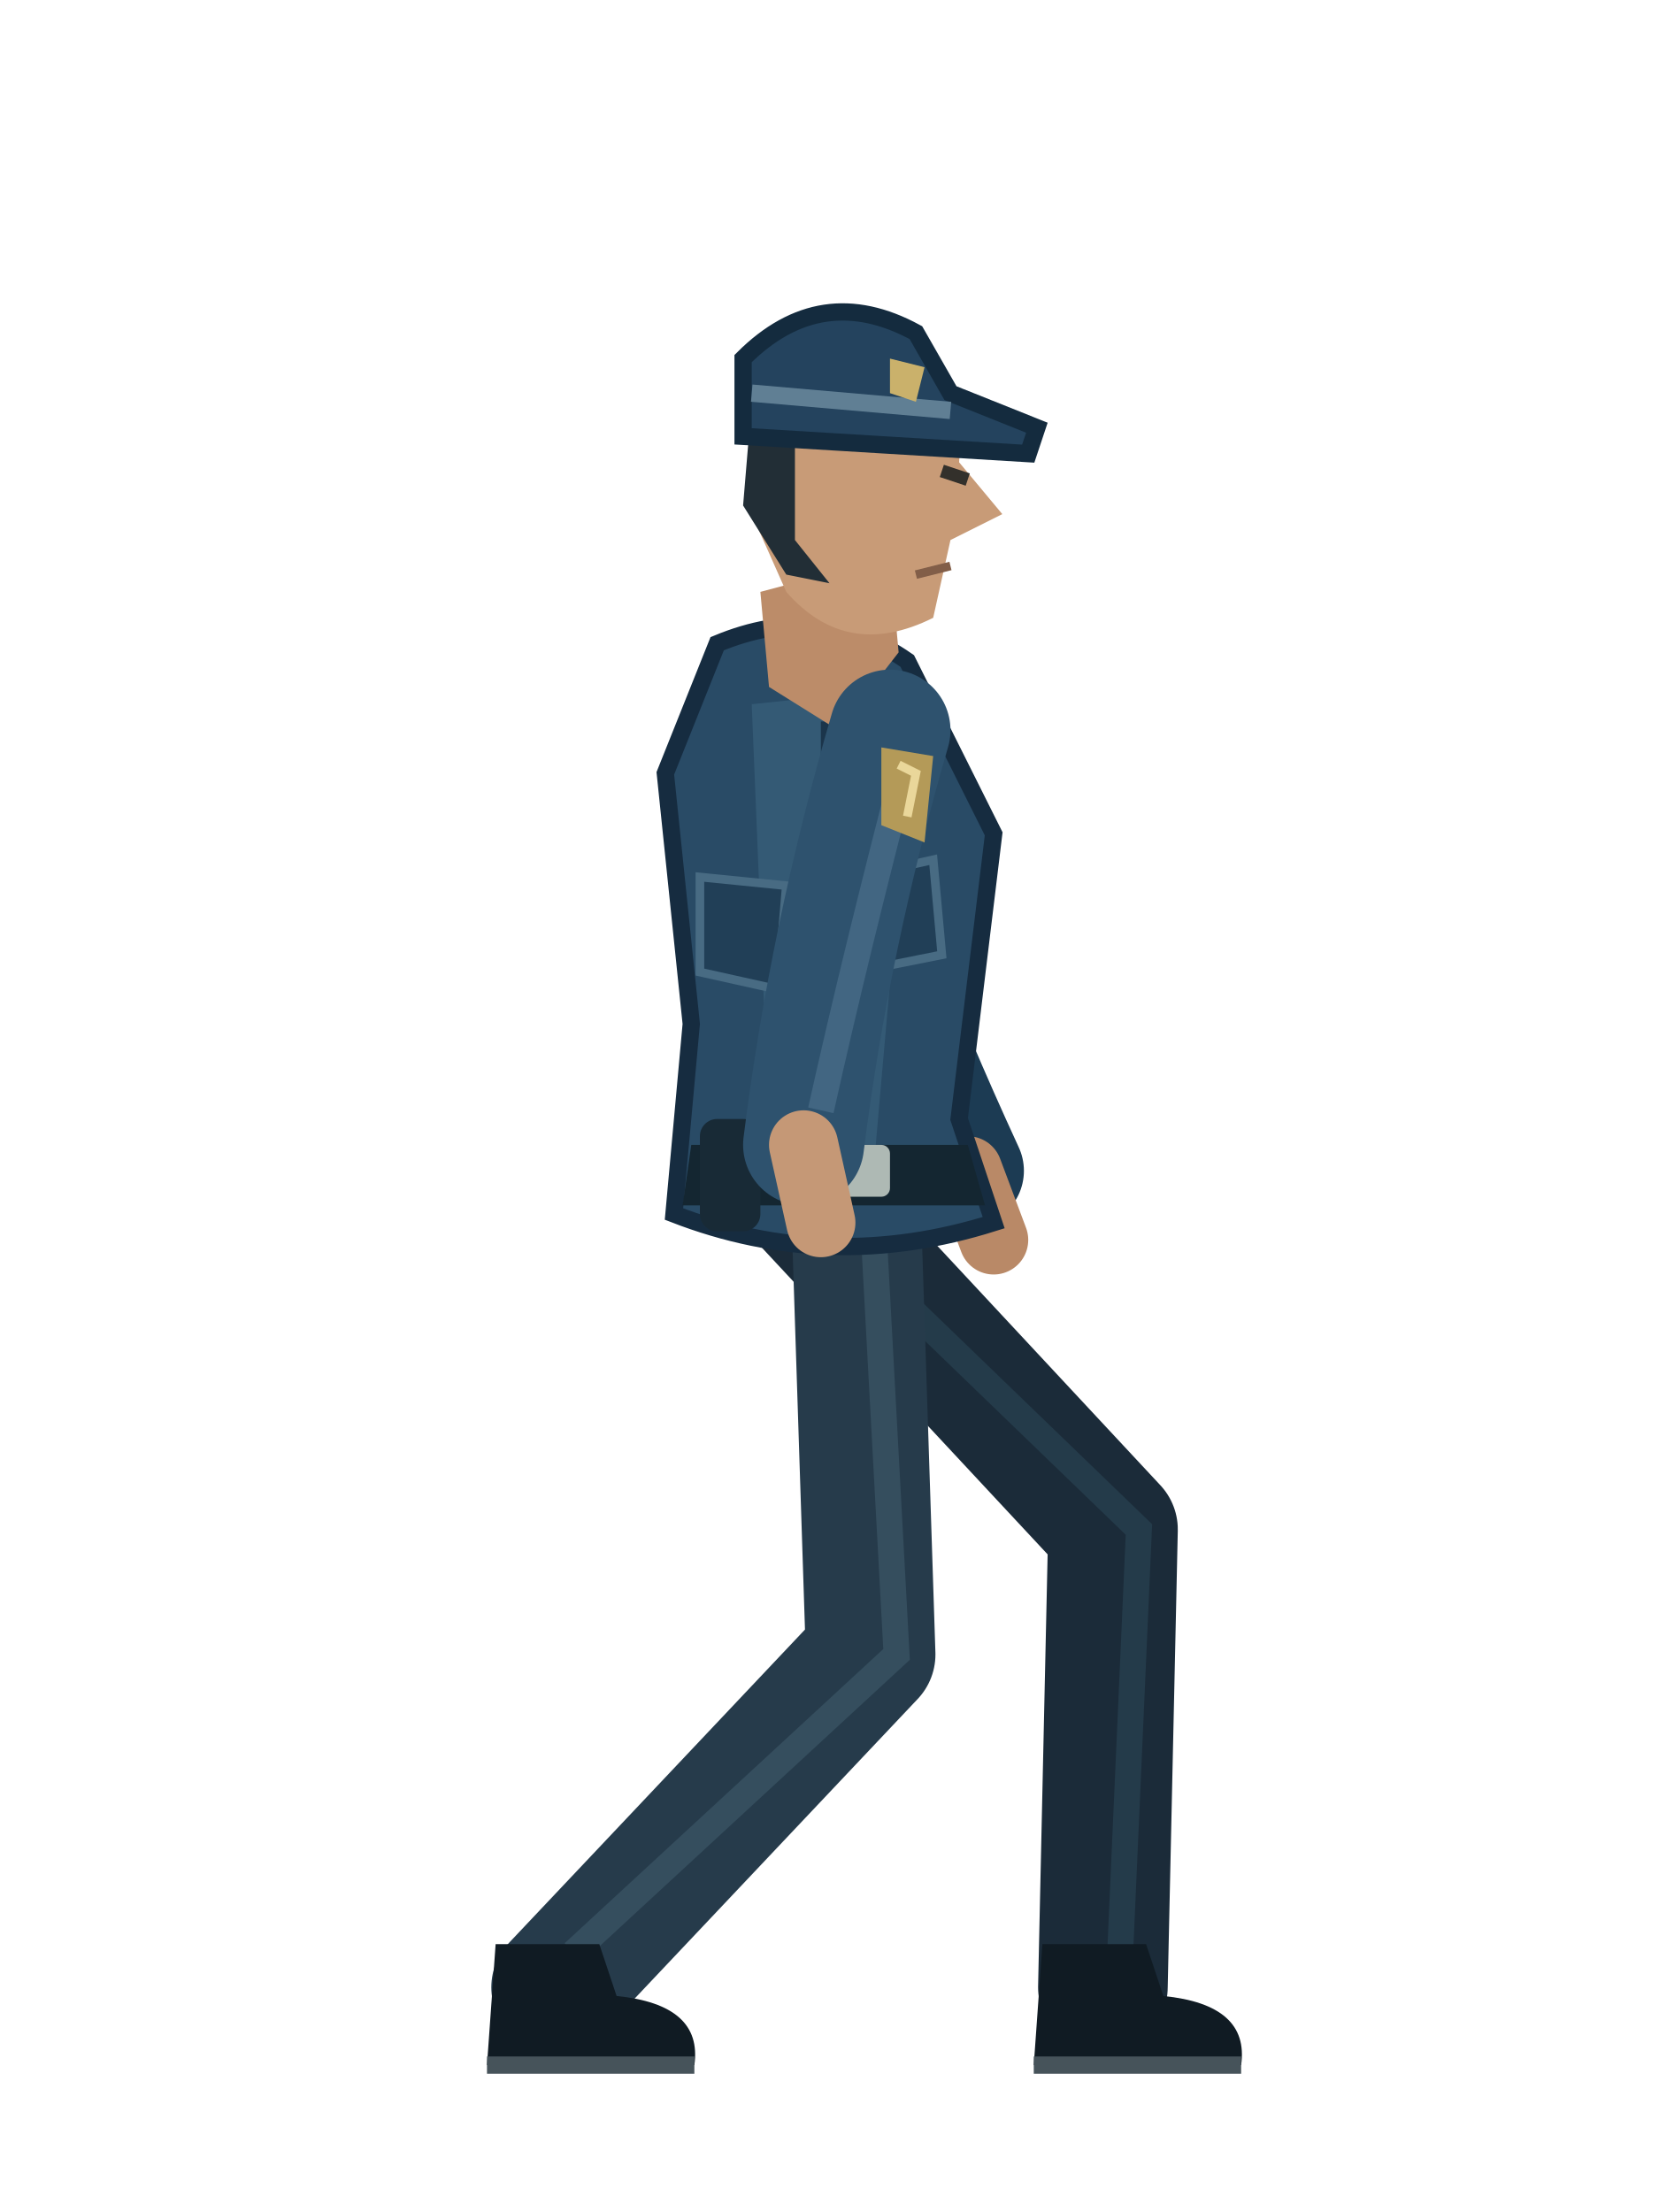
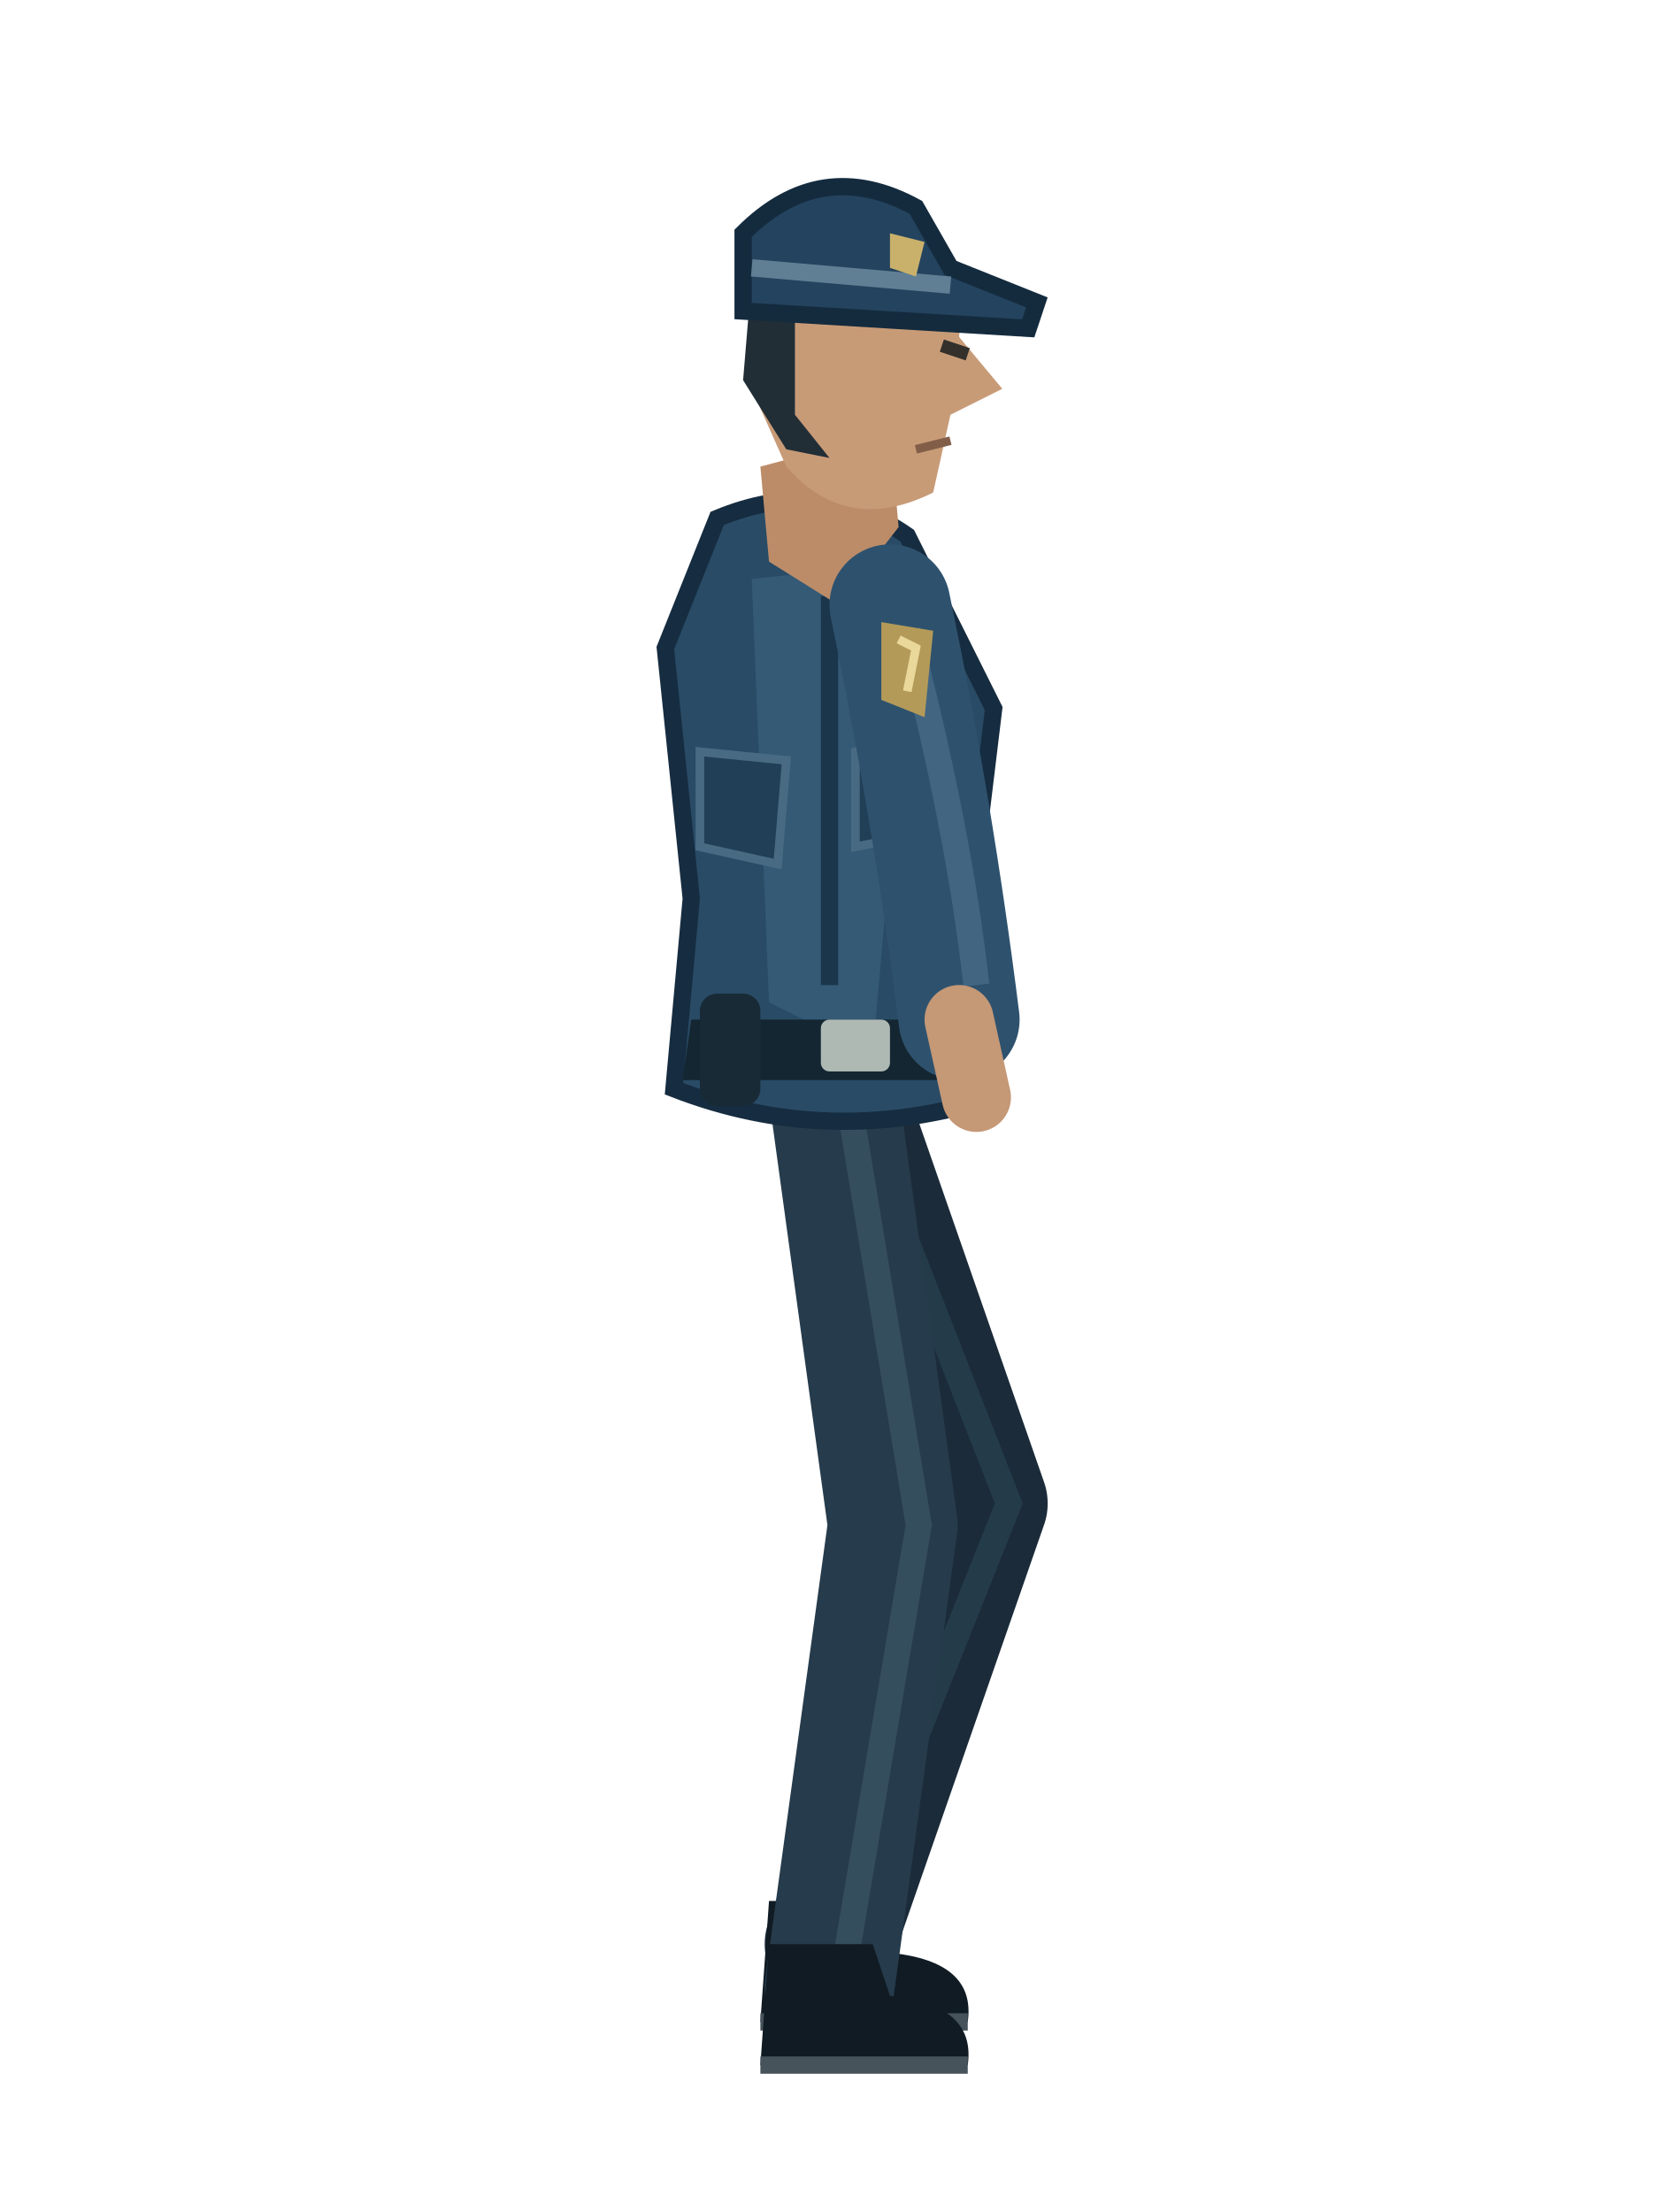
<svg xmlns="http://www.w3.org/2000/svg" width="192" height="256" viewBox="0 0 192 256" role="img" aria-label="Guard walking frame 6">
  <g id="far-arm">
-     <path d="M92 83.5 Q100.0 109.5 112.0 135.5" fill="none" stroke="#1c3b53" stroke-width="13" stroke-linecap="round" />
-     <path d="M112.0 135.5 l3 8" stroke="#b98967" stroke-width="8" stroke-linecap="round" />
+     <path d="M92 69.0 Q88.0 95.0 94.0 121.0" fill="none" stroke="#1c3b53" stroke-width="13" stroke-linecap="round" />
+     <path d="M94.0 121.0 l3 8" stroke="#b98967" stroke-width="8" stroke-linecap="round" />
  </g>
  <g id="far-leg">
-     <path d="M92.00 137.50 L128.81 177.01 L127.64 230.00" fill="none" stroke="#1b2b39" stroke-width="15" stroke-linecap="round" stroke-linejoin="round" />
-     <path d="M94.00 140.50 L131.81 177.01 L129.64 226.00" fill="none" stroke="#243b4a" stroke-width="3" />
-     <path d="M120.64 225.00 L132.64 225.00 L134.64 231.00 Q144.64 232.00 143.64 239.00 L119.64 239.00 Z" fill="#101b23" />
-     <path d="M119.64 239.00 H143.64" stroke="#46535a" stroke-width="2" />
+     <path d="M96.00 123.00 L113.75 174.00 L96.00 225.00" fill="none" stroke="#1b2b39" stroke-width="15" stroke-linecap="round" stroke-linejoin="round" />
+     <path d="M98.00 126.00 L116.75 174.00 L98.00 221.00" fill="none" stroke="#243b4a" stroke-width="3" />
+     <path d="M89.00 220.00 L101.00 220.00 L103.00 226.00 Q113.00 227.00 112.00 234.00 L88.00 234.00 Z" fill="#101b23" />
+     <path d="M88.00 234.00 H112.00" stroke="#46535a" stroke-width="2" />
  </g>
  <g id="near-leg">
-     <path d="M99.00 137.50 L100.76 191.47 L64.36 230.00" fill="none" stroke="#263b4b" stroke-width="15" stroke-linecap="round" stroke-linejoin="round" />
-     <path d="M101.00 140.50 L103.76 191.47 L66.36 226.00" fill="none" stroke="#354e5e" stroke-width="3" />
-     <path d="M57.36 225.00 L69.36 225.00 L71.36 231.00 Q81.36 232.00 80.36 239.00 L56.36 239.00 Z" fill="#101b23" />
-     <path d="M56.36 239.00 H80.36" stroke="#46535a" stroke-width="2" />
+     <path d="M96.00 123.00 L103.33 176.50 L96.00 230.00" fill="none" stroke="#263b4b" stroke-width="15" stroke-linecap="round" stroke-linejoin="round" />
+     <path d="M98.00 126.00 L106.33 176.50 L98.00 226.00" fill="none" stroke="#354e5e" stroke-width="3" />
+     <path d="M89.00 225.00 L101.00 225.00 L103.00 231.00 Q113.00 232.00 112.00 239.00 L88.00 239.00 Z" fill="#101b23" />
+     <path d="M88.00 239.00 H112.00" stroke="#46535a" stroke-width="2" />
  </g>
-   <g id="uniform" transform="translate(0 2.5)">
+   <g id="uniform" transform="translate(0 -12.0)">
    <path d="M83 72 Q95 67 105 74 L115 94 111 127 115 139 Q96 145 78 138 L80 116 77 87 Z" fill="#294b66" stroke="#162c40" stroke-width="2" />
    <path d="M87 79 L89 128 101 134 106 77" fill="#345a75" />
    <path d="M81 99 L91 100 90 112 81 110 Z M99 99 L108 97 109 108 99 110 Z" fill="#213f57" stroke="#486b83" />
    <path d="M96 81 L96 126" stroke="#1b354b" stroke-width="2" />
    <path d="M80 130 L112 130 114 137 79 137 Z" fill="#142631" />
    <rect x="95" y="130" width="8" height="6" rx="1" fill="#aeb9b4" />
    <rect x="81" y="127" width="7" height="13" rx="2" fill="#182a36" />
    <path d="M88 66 L89 77 97 82 104 73 103 62 Z" fill="#bc8c69" />
    <path d="M87 45 Q89 33 102 36 Q112 38 111 51 L116 57 110 60 108 69 Q98 74 91 66 L87 57 Z" fill="#c89b77" />
    <path d="M87 44 L92 45 92 60 96 65 91 64 86 56 Z" fill="#222e36" />
    <path d="M86 39 Q95 30 106 36 L110 43 120 47 119 50 86 48 Z" fill="#24435e" stroke="#142b3e" stroke-width="2" />
    <path d="M87 43 L110 45" stroke="#607f94" stroke-width="2" />
    <path d="M103 39 l4 1 -1 4 -3 -1 Z" fill="#cab16b" />
    <path d="M109 52 l3 1" stroke="#33302b" stroke-width="1.5" />
    <path d="M106 64 l4 -1" stroke="#825e48" />
  </g>
  <g id="near-arm">
-     <path d="M103 84.5 Q96.0 108.5 93.0 132.5" fill="none" stroke="#2e526e" stroke-width="14" stroke-linecap="round" />
-     <path d="M105 87.5 Q99.0 110.5 95.0 128.5" fill="none" stroke="#426682" stroke-width="3" />
-     <path d="M93.0 132.5 l2 9" stroke="#c59876" stroke-width="8" stroke-linecap="round" />
-     <path d="M102 86.5 l6 1 -1 10 -5 -2 Z" fill="#b49a58" />
-     <path d="M104 88.5 l2 1 -1 5" stroke="#ead79a" fill="none" />
+     <path d="M103 70.0 Q108.0 94.0 111.0 118.0" fill="none" stroke="#2e526e" stroke-width="14" stroke-linecap="round" />
+     <path d="M105 73.0 Q111.0 96.0 113.0 114.0" fill="none" stroke="#426682" stroke-width="3" />
+     <path d="M111.0 118.0 l2 9" stroke="#c59876" stroke-width="8" stroke-linecap="round" />
+     <path d="M102 72.0 l6 1 -1 10 -5 -2 Z" fill="#b49a58" />
+     <path d="M104 74.0 l2 1 -1 5" stroke="#ead79a" fill="none" />
  </g>
</svg>
